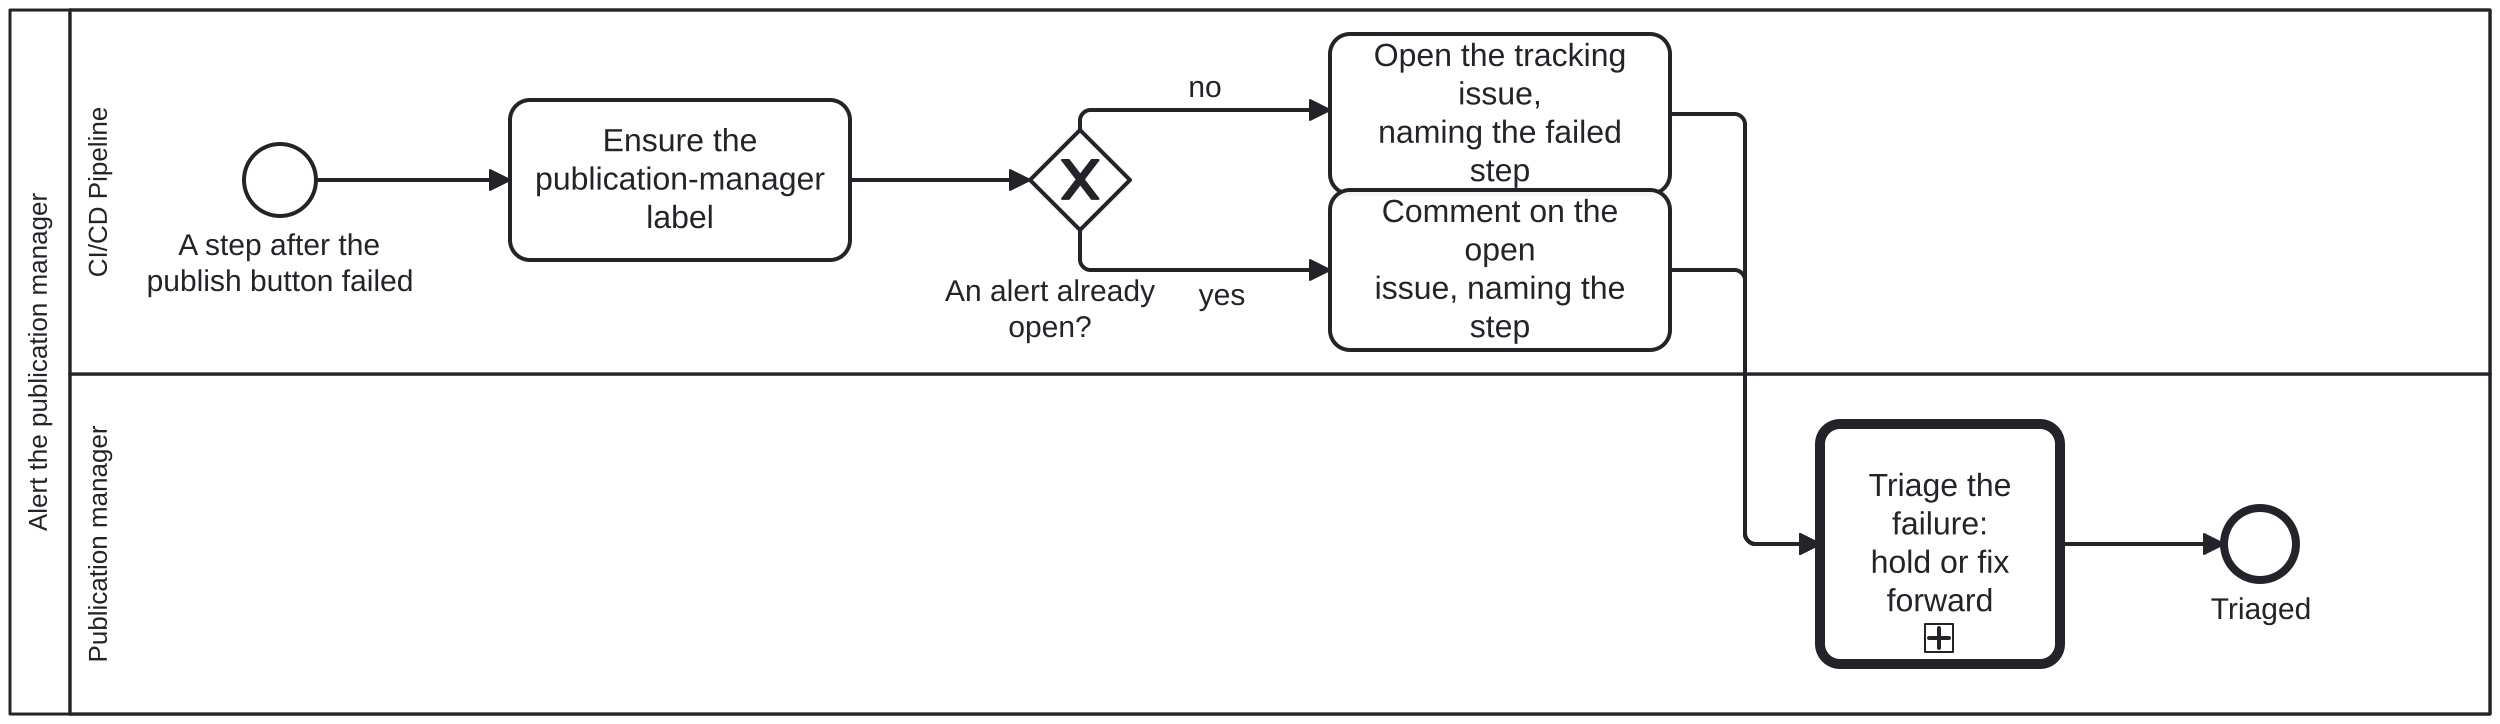
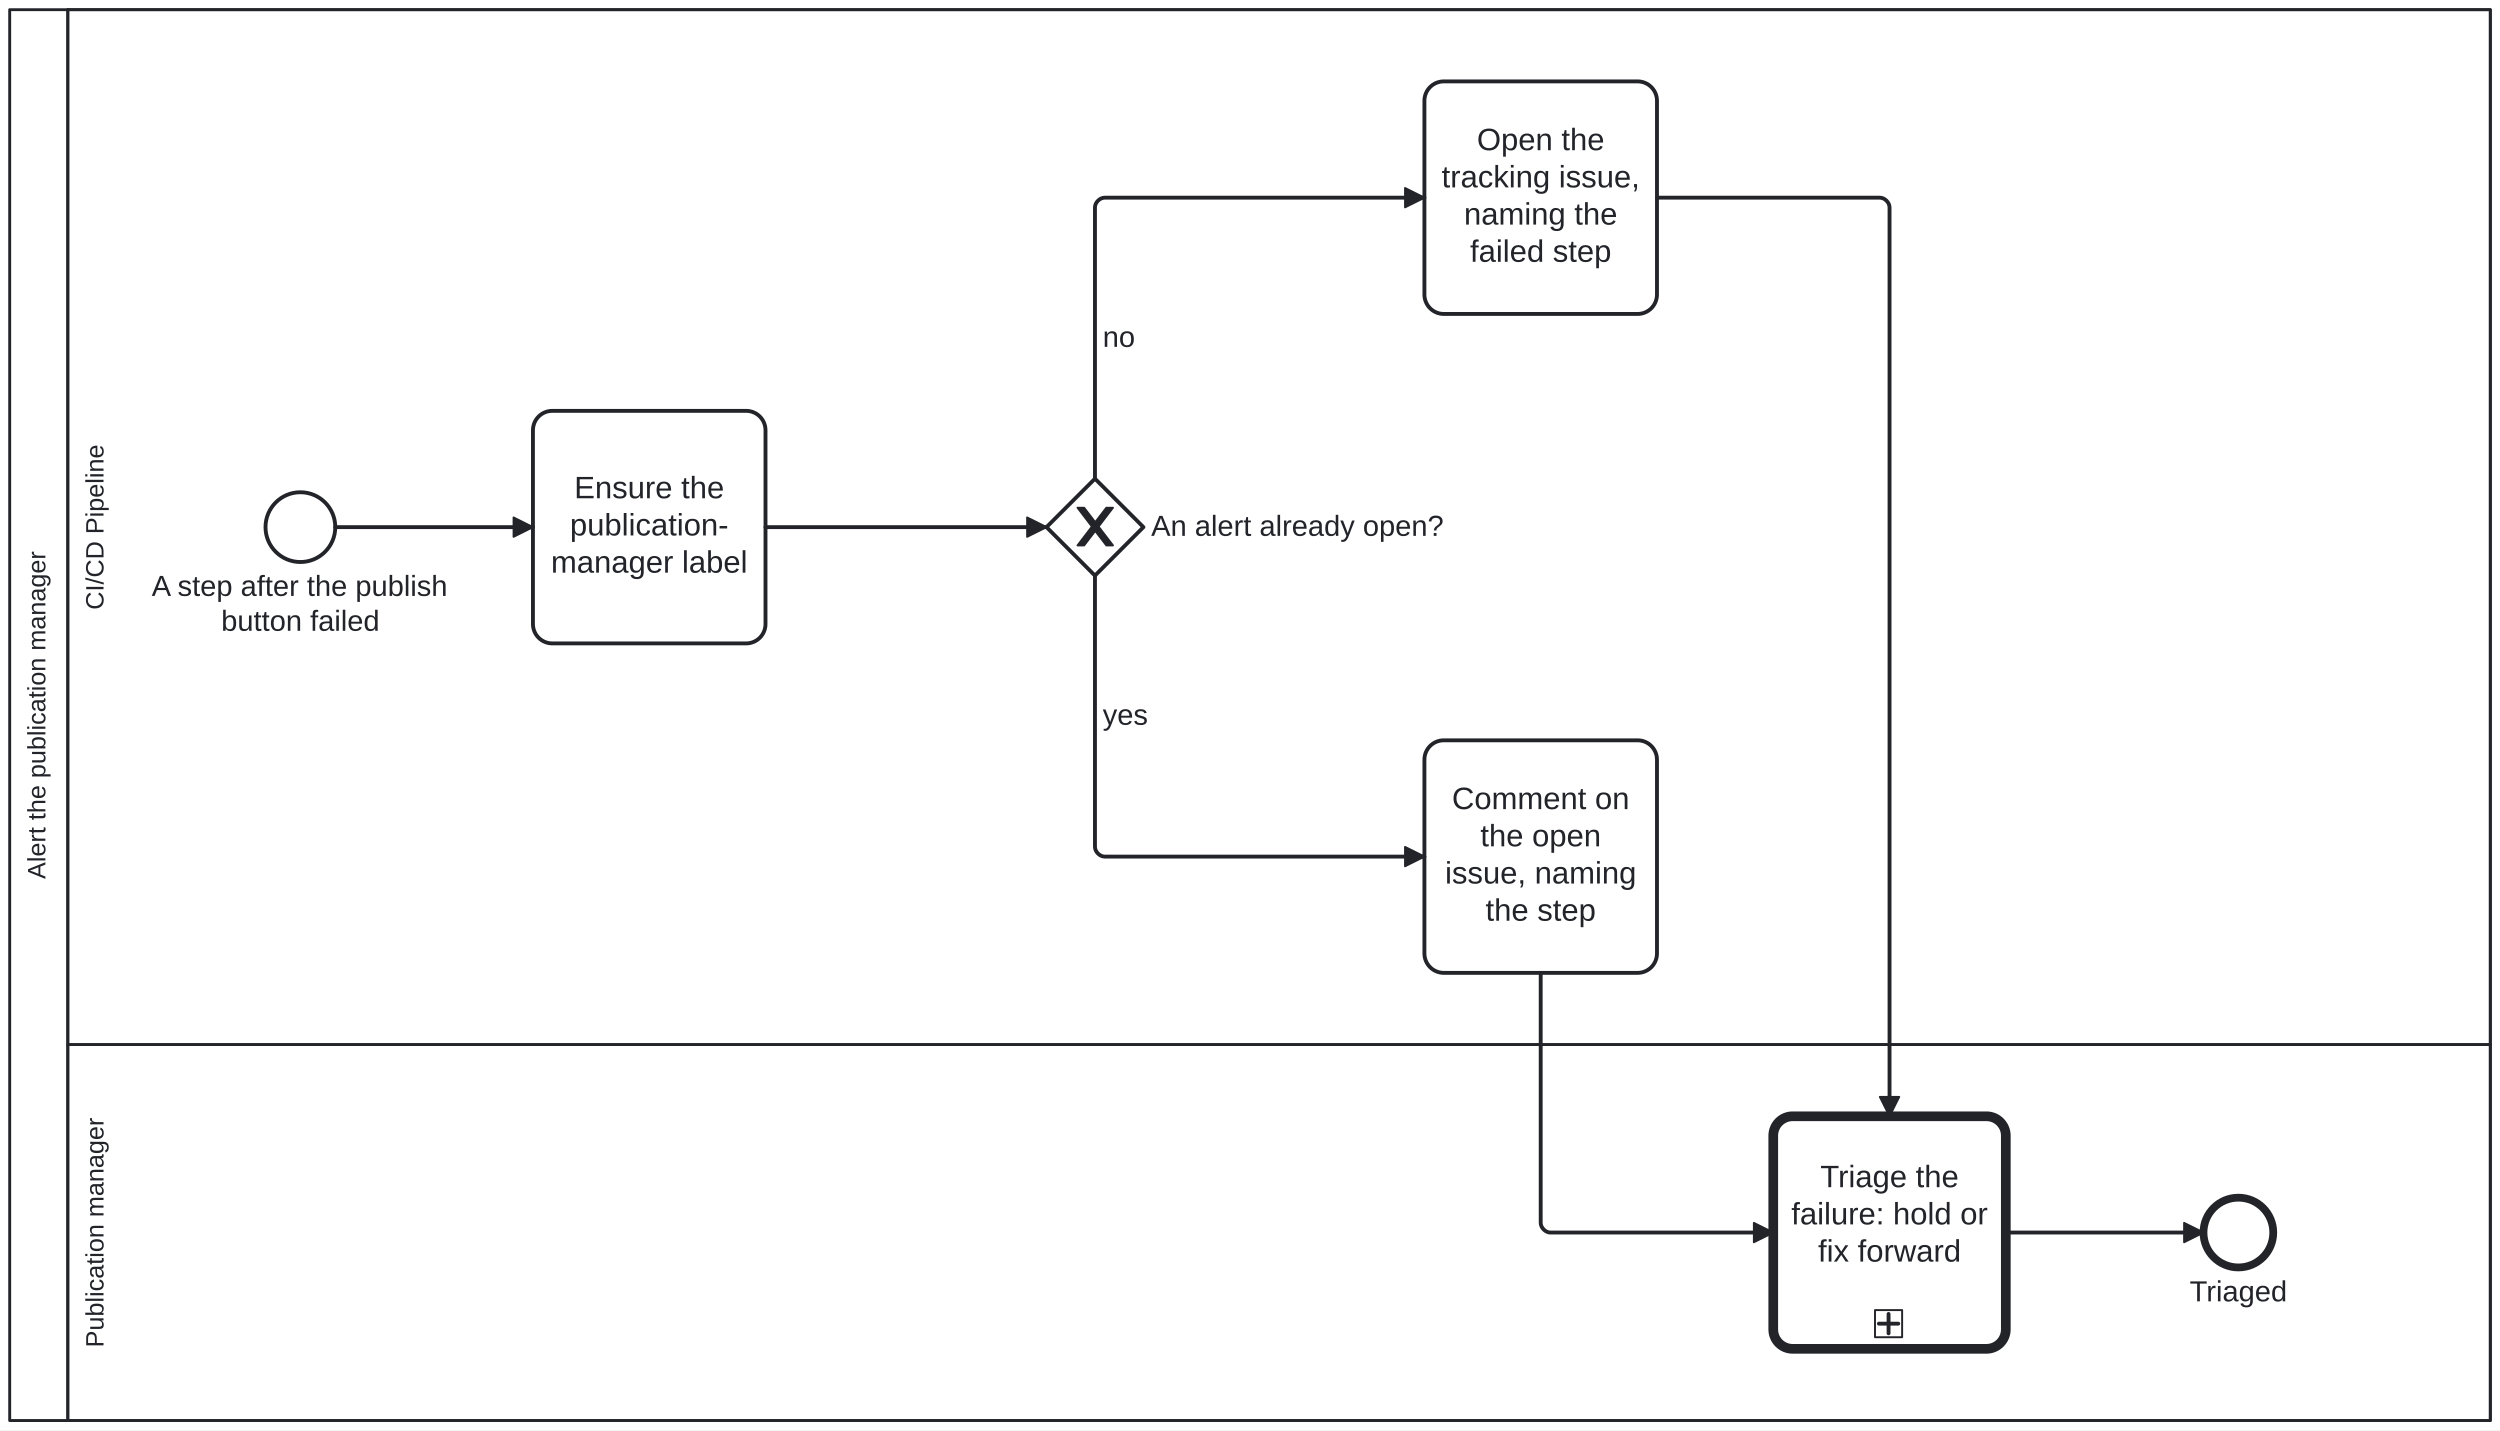
- <svg xmlns="http://www.w3.org/2000/svg" width="100%" style="max-width:100%;height:auto" viewBox="55 55 1250 362" version="1.1">
-   <rect x="55" y="55" width="1250" height="362" fill="#ffffff" />
+ <svg xmlns="http://www.w3.org/2000/svg" width="100%" style="max-width:100%;height:auto" viewBox="55 55 1290 738" version="1.1">
+   <rect x="55" y="55" width="1290" height="738" fill="#ffffff" />
  <g class="djs-group">
    <g class="djs-element djs-shape" data-element-id="Participant_Process_PublishAlert" style="display: block;" transform="matrix(1 0 0 1 60 60)">
      <g class="djs-visual">
-         <rect x="0" y="0" width="1240" height="352" rx="0" ry="0" style="stroke-linecap: round; stroke-linejoin: round; stroke: rgb(34, 36, 42); stroke-width: 1.5px; fill: white; fill-opacity: 0.95;" />
-         <path style="fill: none; stroke-linecap: round; stroke-linejoin: round; stroke: rgb(34, 36, 42); stroke-width: 1.5px;" d="M30,0L30,352" />
-         <text lineHeight="1.05" class="djs-label" transform="matrix(-1.83697e-16 -1 1 -1.83697e-16 0 352)" style="font-family: Arial, sans-serif; font-size: 13px; font-weight: normal; fill: rgb(34, 36, 42);">
-           <tspan x="91.449" y="18.413">Alert the publication manager</tspan>
+         <rect x="0" y="0" width="1280" height="728" rx="0" ry="0" style="stroke-linecap: round; stroke-linejoin: round; stroke: rgb(34, 36, 42); stroke-width: 1.5px; fill: white; fill-opacity: 0.95;" />
+         <path style="fill: none; stroke-linecap: round; stroke-linejoin: round; stroke: rgb(34, 36, 42); stroke-width: 1.5px;" d="M30,0L30,728" />
+         <text lineHeight="1.05" class="djs-label" transform="matrix(-1.83697e-16 -1 1 -1.83697e-16 0 728)" style="font-family: Arial, sans-serif; font-size: 13px; font-weight: normal; fill: rgb(34, 36, 42);">
+           <tspan x="279.449" y="18.413">Alert the publication manager</tspan>
        </text>
      </g>
-       <rect class="djs-hit djs-hit-all" x="0" y="0" width="1240" height="352" style="fill: none; stroke-opacity: 0; stroke: white; stroke-width: 15px;" />
+       <rect class="djs-hit djs-hit-all" x="0" y="0" width="1280" height="728" style="fill: none; stroke-opacity: 0; stroke: white; stroke-width: 15px;" />
    </g>
    <g class="djs-children">
      <g class="djs-group">
-         <g class="djs-element djs-shape" data-element-id="Lane_PubMgr" style="display: block;" transform="matrix(1 0 0 1 90 242)">
-           <g class="djs-visual">
-             <rect x="0" y="0" width="1210" height="170" rx="0" ry="0" style="stroke-linecap: round; stroke-linejoin: round; stroke: rgb(34, 36, 42); stroke-width: 1.5px; fill: white; fill-opacity: 0.25;" />
-             <text lineHeight="1.05" class="djs-label" transform="matrix(-1.83697e-16 -1 1 -1.83697e-16 0 170)" style="font-family: Arial, sans-serif; font-size: 13px; font-weight: normal; fill: rgb(34, 36, 42);">
-               <tspan x="25.741" y="18.413">Publication manager</tspan>
-             </text>
-           </g>
-           <rect class="djs-hit djs-hit-all" x="0" y="0" width="1210" height="170" style="fill: none; stroke-opacity: 0; stroke: white; stroke-width: 15px;" />
+         <g class="djs-element djs-shape" data-element-id="Lane_PubMgr" style="display: block;" transform="matrix(1 0 0 1 90 594)">
+           <g class="djs-visual">
+             <rect x="0" y="0" width="1250" height="194" rx="0" ry="0" style="stroke-linecap: round; stroke-linejoin: round; stroke: rgb(34, 36, 42); stroke-width: 1.5px; fill: white; fill-opacity: 0.25;" />
+             <text lineHeight="1.05" class="djs-label" transform="matrix(-1.83697e-16 -1 1 -1.83697e-16 0 194)" style="font-family: Arial, sans-serif; font-size: 13px; font-weight: normal; fill: rgb(34, 36, 42);">
+               <tspan x="37.741" y="18.413">Publication manager</tspan>
+             </text>
+           </g>
+           <rect class="djs-hit djs-hit-all" x="0" y="0" width="1250" height="194" style="fill: none; stroke-opacity: 0; stroke: white; stroke-width: 15px;" />
        </g>
      </g>
      <g class="djs-group">
        <g class="djs-element djs-shape" data-element-id="Lane_Ci" style="display: block;" transform="matrix(1 0 0 1 90 60)">
          <g class="djs-visual">
-             <rect x="0" y="0" width="1210" height="182" rx="0" ry="0" style="stroke-linecap: round; stroke-linejoin: round; stroke: rgb(34, 36, 42); stroke-width: 1.5px; fill: white; fill-opacity: 0.25;" />
-             <text lineHeight="1.05" class="djs-label" transform="matrix(-1.83697e-16 -1 1 -1.83697e-16 0 182)" style="font-family: Arial, sans-serif; font-size: 13px; font-weight: normal; fill: rgb(34, 36, 42);">
-               <tspan x="48.372" y="18.413">CI/CD Pipeline</tspan>
-             </text>
-           </g>
-           <rect class="djs-hit djs-hit-all" x="0" y="0" width="1210" height="182" style="fill: none; stroke-opacity: 0; stroke: white; stroke-width: 15px;" />
-         </g>
-       </g>
-       <g class="djs-group">
-         <g class="djs-element djs-shape" data-element-id="Start_Failed" style="display: block;" transform="matrix(1 0 0 1 177 127)">
+             <rect x="0" y="0" width="1250" height="534" rx="0" ry="0" style="stroke-linecap: round; stroke-linejoin: round; stroke: rgb(34, 36, 42); stroke-width: 1.5px; fill: white; fill-opacity: 0.25;" />
+             <text lineHeight="1.05" class="djs-label" transform="matrix(-1.83697e-16 -1 1 -1.83697e-16 0 534)" style="font-family: Arial, sans-serif; font-size: 13px; font-weight: normal; fill: rgb(34, 36, 42);">
+               <tspan x="224.372" y="18.413">CI/CD Pipeline</tspan>
+             </text>
+           </g>
+           <rect class="djs-hit djs-hit-all" x="0" y="0" width="1250" height="534" style="fill: none; stroke-opacity: 0; stroke: white; stroke-width: 15px;" />
+         </g>
+       </g>
+       <g class="djs-group">
+         <g class="djs-element djs-shape" data-element-id="Start_Failed" style="display: block;" transform="matrix(1 0 0 1 192 309)">
          <g class="djs-visual">
            <circle cx="18" cy="18" r="18" style="stroke-linecap: round; stroke-linejoin: round; stroke: rgb(34, 36, 42); stroke-width: 2px; fill: white; fill-opacity: 0.95;" />
          </g>
          <rect class="djs-hit djs-hit-all" x="0" y="0" width="36" height="36" style="fill: none; stroke-opacity: 0; stroke: white; stroke-width: 15px;" />
        </g>
      </g>
      <g class="djs-group">
-         <g class="djs-element djs-shape" data-element-id="Start_Failed_label" style="display: block;" transform="matrix(1 0 0 1 128 169)">
-           <g class="djs-visual">
-             <text lineHeight="1.2" class="djs-label" style="font-family: Arial, sans-serif; font-size: 15px; font-weight: normal; fill: rgb(34, 36, 42);">
-               <tspan x="16.137" y="13.5">A step after the</tspan>
-               <tspan x="0.284" y="31.5">publish button failed</tspan>
-             </text>
-           </g>
-           <rect class="djs-hit djs-hit-all" x="0" y="0" width="134" height="36" style="fill: none; stroke-opacity: 0; stroke: white; stroke-width: 15px;" />
-         </g>
-       </g>
-       <g class="djs-group">
-         <g class="djs-element djs-shape" data-element-id="A_Label" style="display: block;" transform="matrix(1 0 0 1 310 105)">
-           <g class="djs-visual">
-             <rect x="0" y="0" width="170" height="80" rx="10" ry="10" style="stroke-linecap: round; stroke-linejoin: round; stroke: rgb(34, 36, 42); stroke-width: 2px; fill: white; fill-opacity: 0.95;" />
-             <text lineHeight="1.2" class="djs-label" style="font-family: Arial, sans-serif; font-size: 16px; font-weight: normal; fill: rgb(34, 36, 42);">
-               <tspan x="46.309" y="25.6">Ensure the</tspan>
-               <tspan x="12.512" y="44.8">publication-manager </tspan>
-               <tspan x="68.098" y="64">label</tspan>
-             </text>
-           </g>
-           <rect class="djs-hit djs-hit-all" x="0" y="0" width="170" height="80" style="fill: none; stroke-opacity: 0; stroke: white; stroke-width: 15px;" />
-         </g>
-       </g>
-       <g class="djs-group">
-         <g class="djs-element djs-shape" data-element-id="GW_Open" style="display: block;" transform="matrix(1 0 0 1 570 120)">
+         <g class="djs-element djs-shape" data-element-id="Start_Failed_label" style="display: block;" transform="matrix(1 0 0 1 113.6953 349)">
+           <g class="djs-visual">
+             <text lineHeight="1.2" class="djs-label" style="font-family: Arial, sans-serif; font-size: 15px; font-weight: normal; fill: rgb(34, 36, 42);">
+               <tspan x="19.591" y="13.5">A step after the publish</tspan>
+               <tspan x="55.439" y="31.5">button failed</tspan>
+             </text>
+           </g>
+           <rect class="djs-hit djs-hit-all" x="0" y="0" width="192.609" height="36" style="fill: none; stroke-opacity: 0; stroke: white; stroke-width: 15px;" />
+         </g>
+       </g>
+       <g class="djs-group">
+         <g class="djs-element djs-shape" data-element-id="A_Label" style="display: block;" transform="matrix(1 0 0 1 330 267)">
+           <g class="djs-visual">
+             <rect x="0" y="0" width="120" height="120" rx="10" ry="10" style="stroke-linecap: round; stroke-linejoin: round; stroke: rgb(34, 36, 42); stroke-width: 2px; fill: white; fill-opacity: 0.95;" />
+             <text lineHeight="1.2" class="djs-label" transform="translate(0 30.7)" style="font-family: Arial, sans-serif; font-size: 16px; font-weight: normal; fill: rgb(34, 36, 42);">
+               <tspan x="21.309" y="14.4">Ensure the</tspan>
+               <tspan x="19.086" y="33.6">publication-</tspan>
+               <tspan x="9.301" y="52.8">manager label</tspan>
+             </text>
+           </g>
+           <rect class="djs-hit djs-hit-all" x="0" y="0" width="120" height="120" style="fill: none; stroke-opacity: 0; stroke: white; stroke-width: 15px;" />
+         </g>
+       </g>
+       <g class="djs-group">
+         <g class="djs-element djs-shape" data-element-id="GW_Open" style="display: block;" transform="matrix(1 0 0 1 595 302)">
          <g class="djs-visual">
            <polygon points="25,0 50,25 25,50 0,25" style="stroke-linecap: round; stroke-linejoin: round; stroke: rgb(34, 36, 42); stroke-width: 2px; fill: white; fill-opacity: 0.95;" />
            <path d="m 16,15 7.429,9.714 -7.429,9.714 3.429,0 5.714,-7.464 5.714,7.464 3.429,0 -7.429,-9.714 7.429,-9.714 -3.429,0 -5.714,7.464 -5.714,-7.464 -3.429,0 z" style="fill: rgb(34, 36, 42); stroke-linecap: round; stroke-linejoin: round; stroke: rgb(34, 36, 42); stroke-width: 1px;" />
          </g>
          <rect class="djs-hit djs-hit-all" x="0" y="0" width="50" height="50" style="fill: none; stroke-opacity: 0; stroke: white; stroke-width: 15px;" />
        </g>
      </g>
      <g class="djs-group">
-         <g class="djs-element djs-shape" data-element-id="GW_Open_label" style="display: block;" transform="matrix(1 0 0 1 527 192)">
-           <g class="djs-visual">
-             <text lineHeight="1.2" class="djs-label" style="font-family: Arial, sans-serif; font-size: 15px; font-weight: normal; fill: rgb(34, 36, 42);">
-               <tspan x="0.471" y="13.5">An alert already</tspan>
-               <tspan x="32.144" y="31.5">open?</tspan>
-             </text>
-           </g>
-           <rect class="djs-hit djs-hit-all" x="0" y="0" width="106" height="36" style="fill: none; stroke-opacity: 0; stroke: white; stroke-width: 15px;" />
-         </g>
-       </g>
-       <g class="djs-group">
-         <g class="djs-element djs-shape" data-element-id="A_Open" style="display: block;" transform="matrix(1 0 0 1 720 72)">
-           <g class="djs-visual">
-             <rect x="0" y="0" width="170" height="80" rx="10" ry="10" style="stroke-linecap: round; stroke-linejoin: round; stroke: rgb(34, 36, 42); stroke-width: 2px; fill: white; fill-opacity: 0.95;" />
-             <text lineHeight="1.2" class="djs-label" style="font-family: Arial, sans-serif; font-size: 16px; font-weight: normal; fill: rgb(34, 36, 42);">
-               <tspan x="21.852" y="16">Open the tracking </tspan>
-               <tspan x="64.102" y="35.2">issue,</tspan>
-               <tspan x="24.07" y="54.4">naming the failed </tspan>
-               <tspan x="69.879" y="73.6">step</tspan>
-             </text>
-           </g>
-           <rect class="djs-hit djs-hit-all" x="0" y="0" width="170" height="80" style="fill: none; stroke-opacity: 0; stroke: white; stroke-width: 15px;" />
-         </g>
-       </g>
-       <g class="djs-group">
-         <g class="djs-element djs-shape" data-element-id="A_Comment" style="display: block;" transform="matrix(1 0 0 1 720 150)">
-           <g class="djs-visual">
-             <rect x="0" y="0" width="170" height="80" rx="10" ry="10" style="stroke-linecap: round; stroke-linejoin: round; stroke: rgb(34, 36, 42); stroke-width: 2px; fill: white; fill-opacity: 0.95;" />
-             <text lineHeight="1.2" class="djs-label" style="font-family: Arial, sans-serif; font-size: 16px; font-weight: normal; fill: rgb(34, 36, 42);">
-               <tspan x="25.859" y="16">Comment on the </tspan>
-               <tspan x="67.203" y="35.2">open</tspan>
-               <tspan x="22.297" y="54.4">issue, naming the </tspan>
-               <tspan x="69.879" y="73.6">step</tspan>
-             </text>
-           </g>
-           <rect class="djs-hit djs-hit-all" x="0" y="0" width="170" height="80" style="fill: none; stroke-opacity: 0; stroke: white; stroke-width: 15px;" />
-         </g>
-       </g>
-       <g class="djs-group">
-         <g class="djs-element djs-shape" data-element-id="U_Triage" style="display: block;" transform="matrix(1 0 0 1 965 267)">
+         <g class="djs-element djs-shape" data-element-id="GW_Open_label" style="display: block;" transform="matrix(1 0 0 1 629 318)">
+           <g class="djs-visual">
+             <text lineHeight="1.2" class="djs-label" style="font-family: Arial, sans-serif; font-size: 15px; font-weight: normal; fill: rgb(34, 36, 42);">
+               <tspan x="20" y="13.5">An alert already open?</tspan>
+             </text>
+           </g>
+           <rect class="djs-hit djs-hit-all" x="0" y="0" width="190.938" height="18" style="fill: none; stroke-opacity: 0; stroke: white; stroke-width: 15px;" />
+         </g>
+       </g>
+       <g class="djs-group">
+         <g class="djs-element djs-shape" data-element-id="A_Open" style="display: block;" transform="matrix(1 0 0 1 790 97)">
+           <g class="djs-visual">
+             <rect x="0" y="0" width="120" height="120" rx="10" ry="10" style="stroke-linecap: round; stroke-linejoin: round; stroke: rgb(34, 36, 42); stroke-width: 2px; fill: white; fill-opacity: 0.95;" />
+             <text lineHeight="1.2" class="djs-label" transform="translate(0 21.1)" style="font-family: Arial, sans-serif; font-size: 16px; font-weight: normal; fill: rgb(34, 36, 42);">
+               <tspan x="27.086" y="14.4">Open the</tspan>
+               <tspan x="8.867" y="33.6">tracking issue,</tspan>
+               <tspan x="20.418" y="52.8">naming the</tspan>
+               <tspan x="23.531" y="72">failed step</tspan>
+             </text>
+           </g>
+           <rect class="djs-hit djs-hit-all" x="0" y="0" width="120" height="120" style="fill: none; stroke-opacity: 0; stroke: white; stroke-width: 15px;" />
+         </g>
+       </g>
+       <g class="djs-group">
+         <g class="djs-element djs-shape" data-element-id="A_Comment" style="display: block;" transform="matrix(1 0 0 1 790 437)">
+           <g class="djs-visual">
+             <rect x="0" y="0" width="120" height="120" rx="10" ry="10" style="stroke-linecap: round; stroke-linejoin: round; stroke: rgb(34, 36, 42); stroke-width: 2px; fill: white; fill-opacity: 0.95;" />
+             <text lineHeight="1.2" class="djs-label" transform="translate(0 21.1)" style="font-family: Arial, sans-serif; font-size: 16px; font-weight: normal; fill: rgb(34, 36, 42);">
+               <tspan x="14.203" y="14.4">Comment on</tspan>
+               <tspan x="28.859" y="33.6">the open</tspan>
+               <tspan x="10.641" y="52.8">issue, naming</tspan>
+               <tspan x="31.535" y="72">the step</tspan>
+             </text>
+           </g>
+           <rect class="djs-hit djs-hit-all" x="0" y="0" width="120" height="120" style="fill: none; stroke-opacity: 0; stroke: white; stroke-width: 15px;" />
+         </g>
+       </g>
+       <g class="djs-group">
+         <g class="djs-element djs-shape" data-element-id="U_Triage" style="display: block;" transform="matrix(1 0 0 1 970 631)">
          <g class="djs-visual">
            <rect x="0" y="0" width="120" height="120" rx="10" ry="10" style="stroke-linecap: round; stroke-linejoin: round; stroke: rgb(34, 36, 42); stroke-width: 5px; fill: white; fill-opacity: 0.95;" />
-             <text lineHeight="1.2" class="djs-label" style="font-family: Arial, sans-serif; font-size: 16px; font-weight: normal; fill: rgb(34, 36, 42);">
-               <tspan x="24.277" y="36">Triage the </tspan>
-               <tspan x="35.988" y="55.2">failure:</tspan>
-               <tspan x="25.316" y="74.4">hold or fix </tspan>
-               <tspan x="33.324" y="93.6">forward</tspan>
+             <text lineHeight="1.2" class="djs-label" transform="translate(0 22.2)" style="font-family: Arial, sans-serif; font-size: 16px; font-weight: normal; fill: rgb(34, 36, 42);">
+               <tspan x="24.277" y="14.4">Triage the</tspan>
+               <tspan x="9.305" y="33.6">failure: hold or</tspan>
+               <tspan x="23.102" y="52.8">fix forward</tspan>
            </text>
            <rect x="0" y="0" width="14" height="14" rx="0" ry="0" style="stroke-linecap: round; stroke-linejoin: round; stroke: rgb(34, 36, 42); stroke-width: 1px; fill: white;" transform="matrix(1 0 0 1 52.5 100)" />
            <path data-marker="sub-process" d="m52.5,100 m 7,2 l 0,10 m -5,-5 l 10,0" style="fill: white; stroke-linecap: round; stroke-linejoin: round; stroke: rgb(34, 36, 42); stroke-width: 2px;" />
          </g>
          <rect class="djs-hit djs-hit-all" x="0" y="0" width="120" height="120" style="fill: none; stroke-opacity: 0; stroke: white; stroke-width: 15px;" />
        </g>
      </g>
      <g class="djs-group">
-         <g class="djs-element djs-shape" data-element-id="End_Triaged" style="display: block;" transform="matrix(1 0 0 1 1167 309)">
+         <g class="djs-element djs-shape" data-element-id="End_Triaged" style="display: block;" transform="matrix(1 0 0 1 1192 673)">
          <g class="djs-visual">
            <circle cx="18" cy="18" r="18" style="stroke-linecap: round; stroke-linejoin: round; stroke: rgb(34, 36, 42); stroke-width: 4px; fill: white; fill-opacity: 0.95;" />
          </g>
          <rect class="djs-hit djs-hit-all" x="0" y="0" width="36" height="36" style="fill: none; stroke-opacity: 0; stroke: white; stroke-width: 15px;" />
        </g>
      </g>
      <g class="djs-group">
-         <g class="djs-element djs-shape" data-element-id="End_Triaged_label" style="display: block;" transform="matrix(1 0 0 1 1160 351)">
-           <g class="djs-visual">
-             <text lineHeight="1.2" class="djs-label" style="font-family: Arial, sans-serif; font-size: 15px; font-weight: normal; fill: rgb(34, 36, 42);">
-               <tspan x="0.349" y="13.5">Triaged</tspan>
-             </text>
-           </g>
-           <rect class="djs-hit djs-hit-all" x="0" y="0" width="51" height="18" style="fill: none; stroke-opacity: 0; stroke: white; stroke-width: 15px;" />
+         <g class="djs-element djs-shape" data-element-id="End_Triaged_label" style="display: block;" transform="matrix(1 0 0 1 1164.844 713)">
+           <g class="djs-visual">
+             <text lineHeight="1.2" class="djs-label" style="font-family: Arial, sans-serif; font-size: 15px; font-weight: normal; fill: rgb(34, 36, 42);">
+               <tspan x="20.005" y="13.5">Triaged</tspan>
+             </text>
+           </g>
+           <rect class="djs-hit djs-hit-all" x="0" y="0" width="90.312" height="18" style="fill: none; stroke-opacity: 0; stroke: white; stroke-width: 15px;" />
        </g>
      </g>
      <g class="djs-group">
        <g class="djs-element djs-connection" data-element-id="F_1" style="display: block;">
          <g class="djs-visual">
            <defs>
              <marker id="bpmn-marker-1" viewBox="0 0 20 20" refX="11" refY="10" markerWidth="10" markerHeight="10" orient="auto">
                <path d="M 1 5 L 11 10 L 1 15 Z" style="stroke-linecap: round; stroke-linejoin: round; stroke: rgb(34, 36, 42); stroke-width: 1px; fill: rgb(34, 36, 42);" />
              </marker>
            </defs>
-             <path data-corner-radius="5" style="fill: none; stroke-linecap: round; stroke-linejoin: round; stroke: rgb(34, 36, 42); stroke-width: 2px; marker-end: url('#bpmn-marker-1');" d="M213,145L310,145" />
-           </g>
-           <path d="M213,145L310,145" class="djs-hit djs-hit-stroke" style="fill: none; stroke-opacity: 0; stroke: white; stroke-width: 15px;" />
+             <path data-corner-radius="5" style="fill: none; stroke-linecap: round; stroke-linejoin: round; stroke: rgb(34, 36, 42); stroke-width: 2px; marker-end: url('#bpmn-marker-1');" d="M228,327L330,327" />
+           </g>
+           <path d="M228,327L330,327" class="djs-hit djs-hit-stroke" style="fill: none; stroke-opacity: 0; stroke: white; stroke-width: 15px;" />
        </g>
      </g>
      <g class="djs-group">
        <g class="djs-element djs-connection" data-element-id="F_2" style="display: block;">
          <g class="djs-visual">
            <defs>
              <marker id="bpmn-marker-2" viewBox="0 0 20 20" refX="11" refY="10" markerWidth="10" markerHeight="10" orient="auto">
                <path d="M 1 5 L 11 10 L 1 15 Z" style="stroke-linecap: round; stroke-linejoin: round; stroke: rgb(34, 36, 42); stroke-width: 1px; fill: rgb(34, 36, 42);" />
              </marker>
            </defs>
-             <path data-corner-radius="5" style="fill: none; stroke-linecap: round; stroke-linejoin: round; stroke: rgb(34, 36, 42); stroke-width: 2px; marker-end: url('#bpmn-marker-2');" d="M480,145L570,145" />
-           </g>
-           <path d="M480,145L570,145" class="djs-hit djs-hit-stroke" style="fill: none; stroke-opacity: 0; stroke: white; stroke-width: 15px;" />
+             <path data-corner-radius="5" style="fill: none; stroke-linecap: round; stroke-linejoin: round; stroke: rgb(34, 36, 42); stroke-width: 2px; marker-end: url('#bpmn-marker-2');" d="M450,327L595,327" />
+           </g>
+           <path d="M450,327L595,327" class="djs-hit djs-hit-stroke" style="fill: none; stroke-opacity: 0; stroke: white; stroke-width: 15px;" />
        </g>
      </g>
      <g class="djs-group">
        <g class="djs-element djs-connection" data-element-id="F_3" style="display: block;">
          <g class="djs-visual">
            <defs>
              <marker id="bpmn-marker-3" viewBox="0 0 20 20" refX="11" refY="10" markerWidth="10" markerHeight="10" orient="auto">
                <path d="M 1 5 L 11 10 L 1 15 Z" style="stroke-linecap: round; stroke-linejoin: round; stroke: rgb(34, 36, 42); stroke-width: 1px; fill: rgb(34, 36, 42);" />
              </marker>
            </defs>
-             <path data-corner-radius="5" style="fill: none; stroke-linecap: round; stroke-linejoin: round; stroke: rgb(34, 36, 42); stroke-width: 2px; marker-end: url('#bpmn-marker-3');" d="M595,120L595,115C595,112.5,597.5,110,600,110L720,110" />
-           </g>
-           <path d="M595,120L595,110L720,110" class="djs-hit djs-hit-stroke" style="fill: none; stroke-opacity: 0; stroke: white; stroke-width: 15px;" />
-         </g>
-       </g>
-       <g class="djs-group">
-         <g class="djs-element djs-shape" data-element-id="F_3_label" style="display: block;" transform="matrix(1 0 0 1 649 90)">
-           <g class="djs-visual">
-             <text lineHeight="1.2" class="djs-label" style="font-family: Arial, sans-serif; font-size: 15px; font-weight: normal; fill: rgb(34, 36, 42);">
-               <tspan x="0.158" y="13.5">no</tspan>
-             </text>
-           </g>
-           <rect class="djs-hit djs-hit-all" x="0" y="0" width="17" height="18" style="fill: none; stroke-opacity: 0; stroke: white; stroke-width: 15px;" />
+             <path data-corner-radius="5" style="fill: none; stroke-linecap: round; stroke-linejoin: round; stroke: rgb(34, 36, 42); stroke-width: 2px; marker-end: url('#bpmn-marker-3');" d="M620,302L620,162C620,159.5,622.5,157,625,157L790,157" />
+           </g>
+           <path d="M620,302L620,157L790,157" class="djs-hit djs-hit-stroke" style="fill: none; stroke-opacity: 0; stroke: white; stroke-width: 15px;" />
+         </g>
+       </g>
+       <g class="djs-group">
+         <g class="djs-element djs-shape" data-element-id="F_3_label" style="display: block;" transform="matrix(1 0 0 1 604 220.5)">
+           <g class="djs-visual">
+             <text lineHeight="1.2" class="djs-label" style="font-family: Arial, sans-serif; font-size: 15px; font-weight: normal; fill: rgb(34, 36, 42);">
+               <tspan x="20.001" y="13.5">no</tspan>
+             </text>
+           </g>
+           <rect class="djs-hit djs-hit-all" x="0" y="0" width="56.688" height="18" style="fill: none; stroke-opacity: 0; stroke: white; stroke-width: 15px;" />
        </g>
      </g>
      <g class="djs-group">
        <g class="djs-element djs-connection" data-element-id="F_4" style="display: block;">
          <g class="djs-visual">
            <defs>
              <marker id="bpmn-marker-4" viewBox="0 0 20 20" refX="11" refY="10" markerWidth="10" markerHeight="10" orient="auto">
                <path d="M 1 5 L 11 10 L 1 15 Z" style="stroke-linecap: round; stroke-linejoin: round; stroke: rgb(34, 36, 42); stroke-width: 1px; fill: rgb(34, 36, 42);" />
              </marker>
            </defs>
-             <path data-corner-radius="5" style="fill: none; stroke-linecap: round; stroke-linejoin: round; stroke: rgb(34, 36, 42); stroke-width: 2px; marker-end: url('#bpmn-marker-4');" d="M595,170L595,185C595,187.5,597.5,190,600,190L720,190" />
-           </g>
-           <path d="M595,170L595,190L720,190" class="djs-hit djs-hit-stroke" style="fill: none; stroke-opacity: 0; stroke: white; stroke-width: 15px;" />
-         </g>
-       </g>
-       <g class="djs-group">
-         <g class="djs-element djs-shape" data-element-id="F_4_label" style="display: block;" transform="matrix(1 0 0 1 654 194)">
-           <g class="djs-visual">
-             <text lineHeight="1.2" class="djs-label" style="font-family: Arial, sans-serif; font-size: 15px; font-weight: normal; fill: rgb(34, 36, 42);">
-               <tspan x="0.329" y="13.5">yes</tspan>
-             </text>
-           </g>
-           <rect class="djs-hit djs-hit-all" x="0" y="0" width="24" height="18" style="fill: none; stroke-opacity: 0; stroke: white; stroke-width: 15px;" />
+             <path data-corner-radius="5" style="fill: none; stroke-linecap: round; stroke-linejoin: round; stroke: rgb(34, 36, 42); stroke-width: 2px; marker-end: url('#bpmn-marker-4');" d="M620,352L620,492C620,494.5,622.5,497,625,497L790,497" />
+           </g>
+           <path d="M620,352L620,497L790,497" class="djs-hit djs-hit-stroke" style="fill: none; stroke-opacity: 0; stroke: white; stroke-width: 15px;" />
+         </g>
+       </g>
+       <g class="djs-group">
+         <g class="djs-element djs-shape" data-element-id="F_4_label" style="display: block;" transform="matrix(1 0 0 1 604 415.5)">
+           <g class="djs-visual">
+             <text lineHeight="1.2" class="djs-label" style="font-family: Arial, sans-serif; font-size: 15px; font-weight: normal; fill: rgb(34, 36, 42);">
+               <tspan x="20.001" y="13.5">yes</tspan>
+             </text>
+           </g>
+           <rect class="djs-hit djs-hit-all" x="0" y="0" width="63.344" height="18" style="fill: none; stroke-opacity: 0; stroke: white; stroke-width: 15px;" />
        </g>
      </g>
      <g class="djs-group">
        <g class="djs-element djs-connection" data-element-id="F_5" style="display: block;">
          <g class="djs-visual">
            <defs>
              <marker id="bpmn-marker-5" viewBox="0 0 20 20" refX="11" refY="10" markerWidth="10" markerHeight="10" orient="auto">
                <path d="M 1 5 L 11 10 L 1 15 Z" style="stroke-linecap: round; stroke-linejoin: round; stroke: rgb(34, 36, 42); stroke-width: 1px; fill: rgb(34, 36, 42);" />
              </marker>
            </defs>
-             <path data-corner-radius="5" style="fill: none; stroke-linecap: round; stroke-linejoin: round; stroke: rgb(34, 36, 42); stroke-width: 2px; marker-end: url('#bpmn-marker-5');" d="M890,112L922.5,112C925,112,927.5,114.5,927.5,117L927.5,322C927.5,324.5,930,327,932.5,327L965,327" />
-           </g>
-           <path d="M890,112L927.5,112L927.5,327L965,327" class="djs-hit djs-hit-stroke" style="fill: none; stroke-opacity: 0; stroke: white; stroke-width: 15px;" />
+             <path data-corner-radius="5" style="fill: none; stroke-linecap: round; stroke-linejoin: round; stroke: rgb(34, 36, 42); stroke-width: 2px; marker-end: url('#bpmn-marker-5');" d="M910,157L1025,157C1027.5,157,1030,159.5,1030,162L1030,631" />
+           </g>
+           <path d="M910,157L1030,157L1030,631" class="djs-hit djs-hit-stroke" style="fill: none; stroke-opacity: 0; stroke: white; stroke-width: 15px;" />
        </g>
      </g>
      <g class="djs-group">
        <g class="djs-element djs-connection" data-element-id="F_6" style="display: block;">
          <g class="djs-visual">
            <defs>
              <marker id="bpmn-marker-6" viewBox="0 0 20 20" refX="11" refY="10" markerWidth="10" markerHeight="10" orient="auto">
                <path d="M 1 5 L 11 10 L 1 15 Z" style="stroke-linecap: round; stroke-linejoin: round; stroke: rgb(34, 36, 42); stroke-width: 1px; fill: rgb(34, 36, 42);" />
              </marker>
            </defs>
-             <path data-corner-radius="5" style="fill: none; stroke-linecap: round; stroke-linejoin: round; stroke: rgb(34, 36, 42); stroke-width: 2px; marker-end: url('#bpmn-marker-6');" d="M890,190L922.5,190C925,190,927.5,192.5,927.5,195L927.5,322C927.5,324.5,930,327,932.5,327L965,327" />
-           </g>
-           <path d="M890,190L927.5,190L927.5,327L965,327" class="djs-hit djs-hit-stroke" style="fill: none; stroke-opacity: 0; stroke: white; stroke-width: 15px;" />
+             <path data-corner-radius="5" style="fill: none; stroke-linecap: round; stroke-linejoin: round; stroke: rgb(34, 36, 42); stroke-width: 2px; marker-end: url('#bpmn-marker-6');" d="M850,557L850,686C850,688.5,852.5,691,855,691L970,691" />
+           </g>
+           <path d="M850,557L850,691L970,691" class="djs-hit djs-hit-stroke" style="fill: none; stroke-opacity: 0; stroke: white; stroke-width: 15px;" />
        </g>
      </g>
      <g class="djs-group">
        <g class="djs-element djs-connection" data-element-id="F_7" style="display: block;">
          <g class="djs-visual">
            <defs>
              <marker id="bpmn-marker-7" viewBox="0 0 20 20" refX="11" refY="10" markerWidth="10" markerHeight="10" orient="auto">
                <path d="M 1 5 L 11 10 L 1 15 Z" style="stroke-linecap: round; stroke-linejoin: round; stroke: rgb(34, 36, 42); stroke-width: 1px; fill: rgb(34, 36, 42);" />
              </marker>
            </defs>
-             <path data-corner-radius="5" style="fill: none; stroke-linecap: round; stroke-linejoin: round; stroke: rgb(34, 36, 42); stroke-width: 2px; marker-end: url('#bpmn-marker-7');" d="M1085,327L1167,327" />
-           </g>
-           <path d="M1085,327L1167,327" class="djs-hit djs-hit-stroke" style="fill: none; stroke-opacity: 0; stroke: white; stroke-width: 15px;" />
+             <path data-corner-radius="5" style="fill: none; stroke-linecap: round; stroke-linejoin: round; stroke: rgb(34, 36, 42); stroke-width: 2px; marker-end: url('#bpmn-marker-7');" d="M1090,691L1192,691" />
+           </g>
+           <path d="M1090,691L1192,691" class="djs-hit djs-hit-stroke" style="fill: none; stroke-opacity: 0; stroke: white; stroke-width: 15px;" />
        </g>
      </g>
    </g>
  </g>
</svg>
